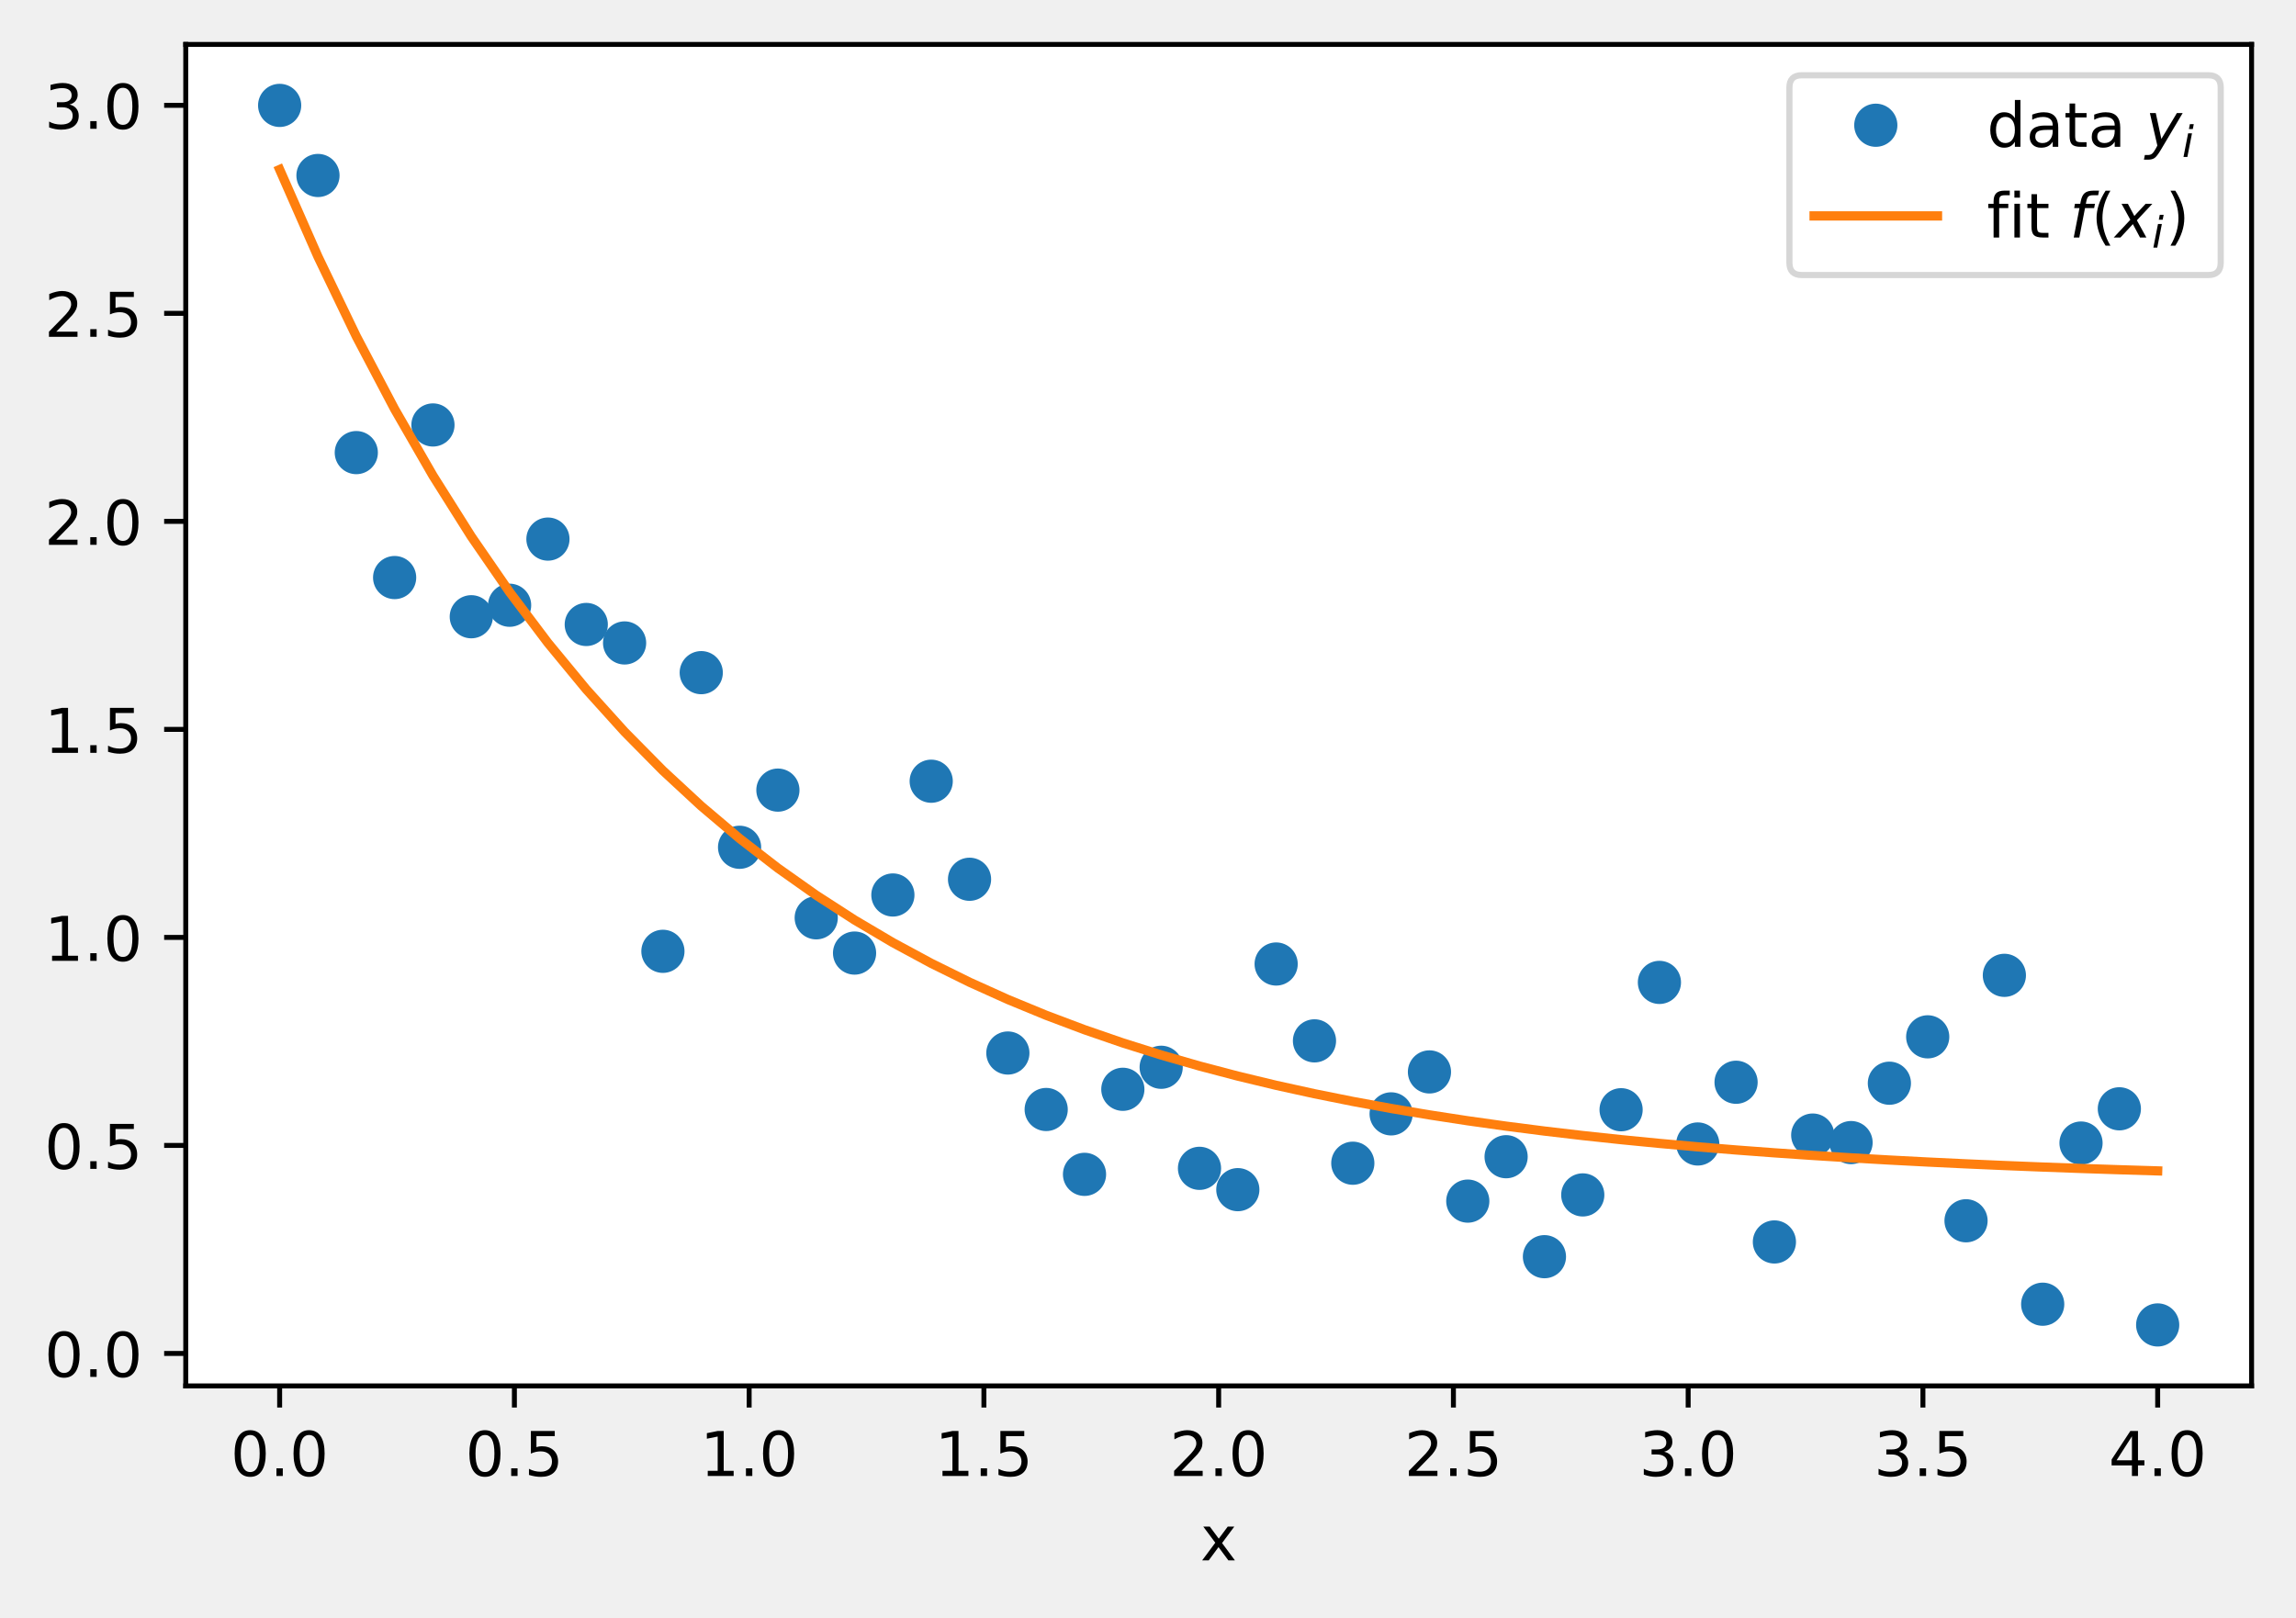
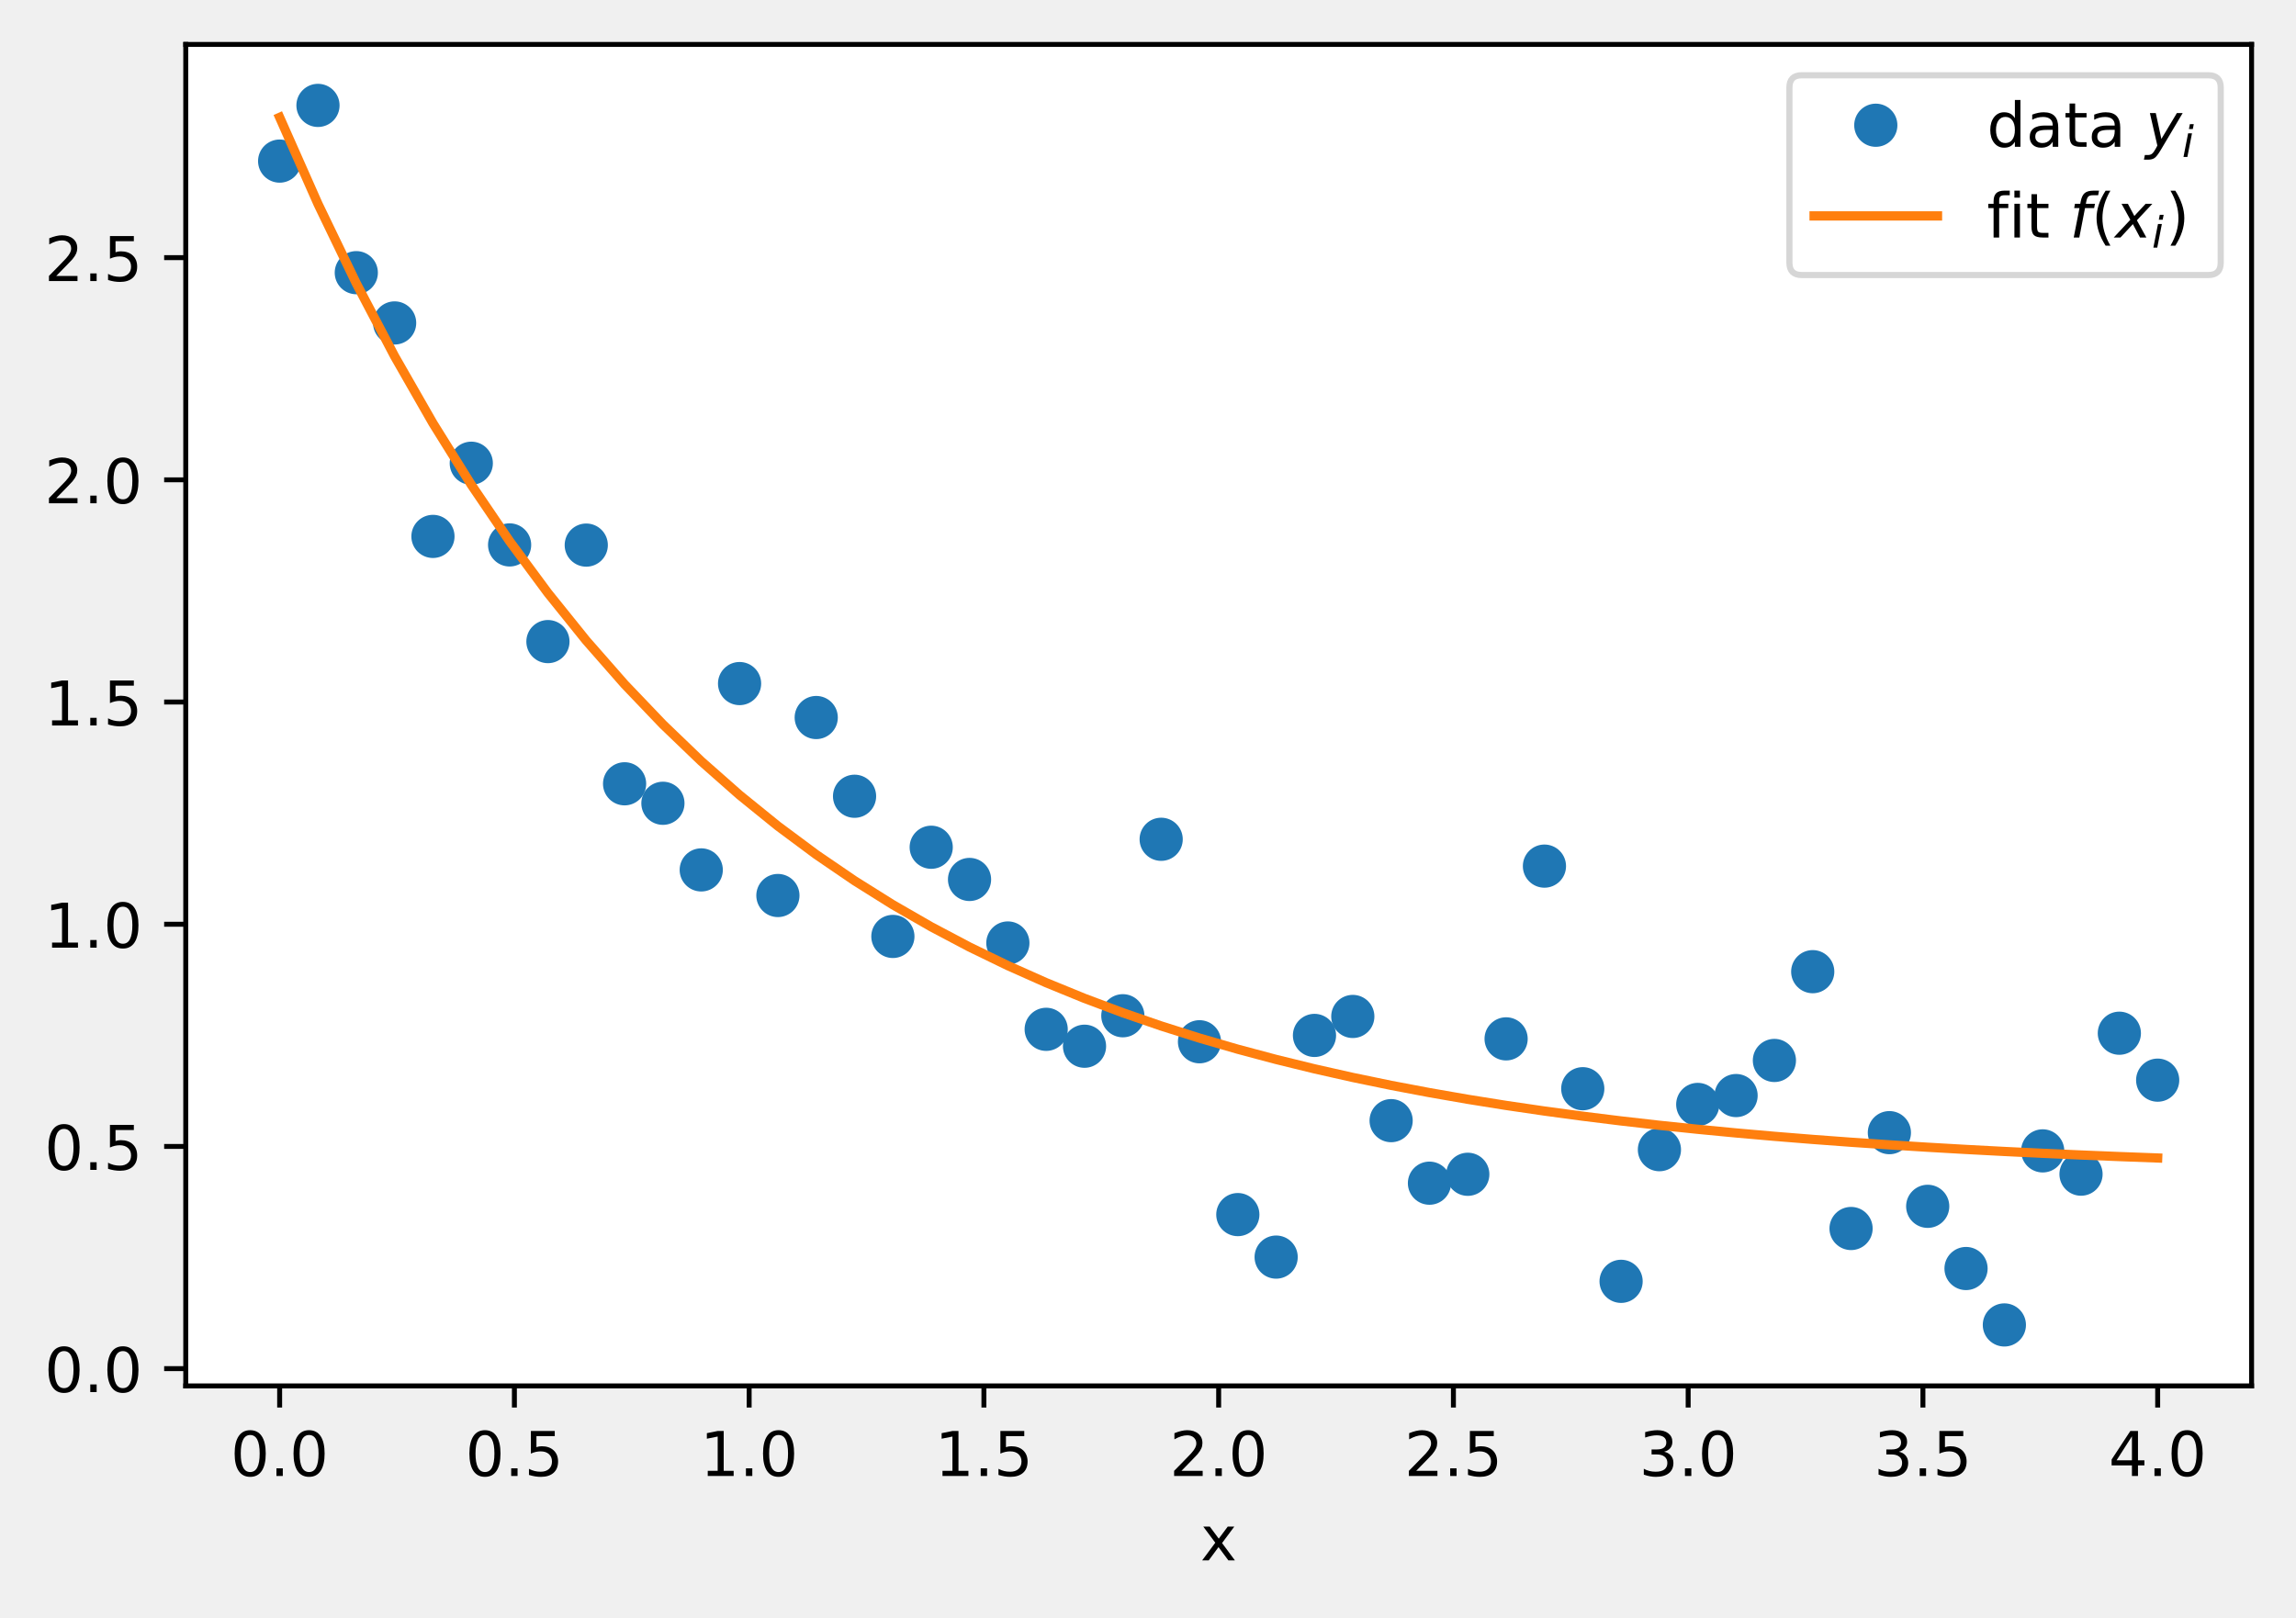
<svg xmlns="http://www.w3.org/2000/svg" xmlns:xlink="http://www.w3.org/1999/xlink" height="262.196pt" version="1.1" viewBox="0 0 372.103 262.196" width="372.103pt">
  <defs>
    <style type="text/css">*{stroke-linecap:butt;stroke-linejoin:round;}</style>
  </defs>
  <g id="figure_1">
    <g id="patch_1">
      <path d="M 0 262.196  L 372.103 262.196  L 372.103 0  L 0 0  z " style="fill:none;" />
    </g>
    <g id="axes_1">
      <g id="patch_2">
        <path d="M 30.103 224.64  L 364.903 224.64  L 364.903 7.2  L 30.103 7.2  z " style="fill:#ffffff;" />
      </g>
      <g id="matplotlib.axis_1">
        <g id="xtick_1">
          <g id="line2d_1">
            <defs>
-               <path d="M 0 0  L 0 3.5  " id="m9ca7896515" style="stroke:#000000;stroke-width:0.8;" />
-             </defs>
-             <g>
-               <use style="stroke:#000000;stroke-width:0.8;" x="45.321" xlink:href="#m9ca7896515" y="224.64" />
+               <path d="M 0 0  L 0 3.5  " id="m614520fdb7" style="stroke:#000000;stroke-width:0.8;" />
+             </defs>
+             <g>
+               <use style="stroke:#000000;stroke-width:0.8;" x="45.321" xlink:href="#m614520fdb7" y="224.64" />
            </g>
          </g>
          <g id="text_1">
            <g transform="translate(37.36974 239.2384)scale(0.1 -0.1)">
              <defs>
                <path d="M 31.781 66.406  Q 24.172 66.406 20.328 58.906  Q 16.5 51.422 16.5 36.375  Q 16.5 21.391 20.328 13.891  Q 24.172 6.391 31.781 6.391  Q 39.453 6.391 43.281 13.891  Q 47.125 21.391 47.125 36.375  Q 47.125 51.422 43.281 58.906  Q 39.453 66.406 31.781 66.406  z M 31.781 74.219  Q 44.047 74.219 50.516 64.516  Q 56.984 54.828 56.984 36.375  Q 56.984 17.969 50.516 8.266  Q 44.047 -1.422 31.781 -1.422  Q 19.531 -1.422 13.062 8.266  Q 6.594 17.969 6.594 36.375  Q 6.594 54.828 13.062 64.516  Q 19.531 74.219 31.781 74.219  z " id="DejaVuSans-48" />
                <path d="M 10.688 12.406  L 21 12.406  L 21 0  L 10.688 0  z " id="DejaVuSans-46" />
              </defs>
              <use xlink:href="#DejaVuSans-48" />
              <use x="63.623" xlink:href="#DejaVuSans-46" />
              <use x="95.41" xlink:href="#DejaVuSans-48" />
            </g>
          </g>
        </g>
        <g id="xtick_2">
          <g id="line2d_2">
            <g>
-               <use style="stroke:#000000;stroke-width:0.8;" x="83.367" xlink:href="#m9ca7896515" y="224.64" />
+               <use style="stroke:#000000;stroke-width:0.8;" x="83.367" xlink:href="#m614520fdb7" y="224.64" />
            </g>
          </g>
          <g id="text_2">
            <g transform="translate(75.4152 239.2384)scale(0.1 -0.1)">
              <defs>
                <path d="M 10.797 72.906  L 49.516 72.906  L 49.516 64.594  L 19.828 64.594  L 19.828 46.734  Q 21.969 47.469 24.109 47.828  Q 26.266 48.188 28.422 48.188  Q 40.625 48.188 47.75 41.5  Q 54.891 34.812 54.891 23.391  Q 54.891 11.625 47.562 5.094  Q 40.234 -1.422 26.906 -1.422  Q 22.312 -1.422 17.547 -0.641  Q 12.797 0.141 7.719 1.703  L 7.719 11.625  Q 12.109 9.234 16.797 8.062  Q 21.484 6.891 26.703 6.891  Q 35.156 6.891 40.078 11.328  Q 45.016 15.766 45.016 23.391  Q 45.016 31 40.078 35.438  Q 35.156 39.891 26.703 39.891  Q 22.75 39.891 18.812 39.016  Q 14.891 38.141 10.797 36.281  z " id="DejaVuSans-53" />
              </defs>
              <use xlink:href="#DejaVuSans-48" />
              <use x="63.623" xlink:href="#DejaVuSans-46" />
              <use x="95.41" xlink:href="#DejaVuSans-53" />
            </g>
          </g>
        </g>
        <g id="xtick_3">
          <g id="line2d_3">
            <g>
-               <use style="stroke:#000000;stroke-width:0.8;" x="121.412" xlink:href="#m9ca7896515" y="224.64" />
+               <use style="stroke:#000000;stroke-width:0.8;" x="121.412" xlink:href="#m614520fdb7" y="224.64" />
            </g>
          </g>
          <g id="text_3">
            <g transform="translate(113.4607 239.2384)scale(0.1 -0.1)">
              <defs>
                <path d="M 12.406 8.297  L 28.516 8.297  L 28.516 63.922  L 10.984 60.406  L 10.984 69.391  L 28.422 72.906  L 38.281 72.906  L 38.281 8.297  L 54.391 8.297  L 54.391 0  L 12.406 0  z " id="DejaVuSans-49" />
              </defs>
              <use xlink:href="#DejaVuSans-49" />
              <use x="63.623" xlink:href="#DejaVuSans-46" />
              <use x="95.41" xlink:href="#DejaVuSans-48" />
            </g>
          </g>
        </g>
        <g id="xtick_4">
          <g id="line2d_4">
            <g>
-               <use style="stroke:#000000;stroke-width:0.8;" x="159.458" xlink:href="#m9ca7896515" y="224.64" />
+               <use style="stroke:#000000;stroke-width:0.8;" x="159.458" xlink:href="#m614520fdb7" y="224.64" />
            </g>
          </g>
          <g id="text_4">
            <g transform="translate(151.5061 239.2384)scale(0.1 -0.1)">
              <use xlink:href="#DejaVuSans-49" />
              <use x="63.623" xlink:href="#DejaVuSans-46" />
              <use x="95.41" xlink:href="#DejaVuSans-53" />
            </g>
          </g>
        </g>
        <g id="xtick_5">
          <g id="line2d_5">
            <g>
-               <use style="stroke:#000000;stroke-width:0.8;" x="197.503" xlink:href="#m9ca7896515" y="224.64" />
+               <use style="stroke:#000000;stroke-width:0.8;" x="197.503" xlink:href="#m614520fdb7" y="224.64" />
            </g>
          </g>
          <g id="text_5">
            <g transform="translate(189.5516 239.2384)scale(0.1 -0.1)">
              <defs>
                <path d="M 19.188 8.297  L 53.609 8.297  L 53.609 0  L 7.328 0  L 7.328 8.297  Q 12.938 14.109 22.625 23.891  Q 32.328 33.688 34.812 36.531  Q 39.547 41.844 41.422 45.531  Q 43.312 49.219 43.312 52.781  Q 43.312 58.594 39.234 62.25  Q 35.156 65.922 28.609 65.922  Q 23.969 65.922 18.812 64.312  Q 13.672 62.703 7.812 59.422  L 7.812 69.391  Q 13.766 71.781 18.938 73  Q 24.125 74.219 28.422 74.219  Q 39.75 74.219 46.484 68.547  Q 53.219 62.891 53.219 53.422  Q 53.219 48.922 51.531 44.891  Q 49.859 40.875 45.406 35.406  Q 44.188 33.984 37.641 27.219  Q 31.109 20.453 19.188 8.297  z " id="DejaVuSans-50" />
              </defs>
              <use xlink:href="#DejaVuSans-50" />
              <use x="63.623" xlink:href="#DejaVuSans-46" />
              <use x="95.41" xlink:href="#DejaVuSans-48" />
            </g>
          </g>
        </g>
        <g id="xtick_6">
          <g id="line2d_6">
            <g>
-               <use style="stroke:#000000;stroke-width:0.8;" x="235.549" xlink:href="#m9ca7896515" y="224.64" />
+               <use style="stroke:#000000;stroke-width:0.8;" x="235.549" xlink:href="#m614520fdb7" y="224.64" />
            </g>
          </g>
          <g id="text_6">
            <g transform="translate(227.597 239.2384)scale(0.1 -0.1)">
              <use xlink:href="#DejaVuSans-50" />
              <use x="63.623" xlink:href="#DejaVuSans-46" />
              <use x="95.41" xlink:href="#DejaVuSans-53" />
            </g>
          </g>
        </g>
        <g id="xtick_7">
          <g id="line2d_7">
            <g>
-               <use style="stroke:#000000;stroke-width:0.8;" x="273.594" xlink:href="#m9ca7896515" y="224.64" />
+               <use style="stroke:#000000;stroke-width:0.8;" x="273.594" xlink:href="#m614520fdb7" y="224.64" />
            </g>
          </g>
          <g id="text_7">
            <g transform="translate(265.6425 239.2384)scale(0.1 -0.1)">
              <defs>
                <path d="M 40.578 39.312  Q 47.656 37.797 51.625 33  Q 55.609 28.219 55.609 21.188  Q 55.609 10.406 48.188 4.484  Q 40.766 -1.422 27.094 -1.422  Q 22.516 -1.422 17.656 -0.516  Q 12.797 0.391 7.625 2.203  L 7.625 11.719  Q 11.719 9.328 16.594 8.109  Q 21.484 6.891 26.812 6.891  Q 36.078 6.891 40.938 10.547  Q 45.797 14.203 45.797 21.188  Q 45.797 27.641 41.281 31.266  Q 36.766 34.906 28.719 34.906  L 20.219 34.906  L 20.219 43.016  L 29.109 43.016  Q 36.375 43.016 40.234 45.922  Q 44.094 48.828 44.094 54.297  Q 44.094 59.906 40.109 62.906  Q 36.141 65.922 28.719 65.922  Q 24.656 65.922 20.016 65.031  Q 15.375 64.156 9.812 62.312  L 9.812 71.094  Q 15.438 72.656 20.344 73.438  Q 25.25 74.219 29.594 74.219  Q 40.828 74.219 47.359 69.109  Q 53.906 64.016 53.906 55.328  Q 53.906 49.266 50.438 45.094  Q 46.969 40.922 40.578 39.312  z " id="DejaVuSans-51" />
              </defs>
              <use xlink:href="#DejaVuSans-51" />
              <use x="63.623" xlink:href="#DejaVuSans-46" />
              <use x="95.41" xlink:href="#DejaVuSans-48" />
            </g>
          </g>
        </g>
        <g id="xtick_8">
          <g id="line2d_8">
            <g>
-               <use style="stroke:#000000;stroke-width:0.8;" x="311.639" xlink:href="#m9ca7896515" y="224.64" />
+               <use style="stroke:#000000;stroke-width:0.8;" x="311.639" xlink:href="#m614520fdb7" y="224.64" />
            </g>
          </g>
          <g id="text_8">
            <g transform="translate(303.6879 239.2384)scale(0.1 -0.1)">
              <use xlink:href="#DejaVuSans-51" />
              <use x="63.623" xlink:href="#DejaVuSans-46" />
              <use x="95.41" xlink:href="#DejaVuSans-53" />
            </g>
          </g>
        </g>
        <g id="xtick_9">
          <g id="line2d_9">
            <g>
-               <use style="stroke:#000000;stroke-width:0.8;" x="349.685" xlink:href="#m9ca7896515" y="224.64" />
+               <use style="stroke:#000000;stroke-width:0.8;" x="349.685" xlink:href="#m614520fdb7" y="224.64" />
            </g>
          </g>
          <g id="text_9">
            <g transform="translate(341.7334 239.2384)scale(0.1 -0.1)">
              <defs>
                <path d="M 37.797 64.312  L 12.891 25.391  L 37.797 25.391  z M 35.203 72.906  L 47.609 72.906  L 47.609 25.391  L 58.016 25.391  L 58.016 17.188  L 47.609 17.188  L 47.609 0  L 37.797 0  L 37.797 17.188  L 4.891 17.188  L 4.891 26.703  z " id="DejaVuSans-52" />
              </defs>
              <use xlink:href="#DejaVuSans-52" />
              <use x="63.623" xlink:href="#DejaVuSans-46" />
              <use x="95.41" xlink:href="#DejaVuSans-48" />
            </g>
          </g>
        </g>
        <g id="text_10">
          <g transform="translate(194.5437 252.9166)scale(0.1 -0.1)">
            <defs>
              <path d="M 54.891 54.688  L 35.109 28.078  L 55.906 0  L 45.312 0  L 29.391 21.484  L 13.484 0  L 2.875 0  L 24.125 28.609  L 4.688 54.688  L 15.281 54.688  L 29.781 35.203  L 44.281 54.688  z " id="DejaVuSans-120" />
            </defs>
            <use xlink:href="#DejaVuSans-120" />
          </g>
        </g>
      </g>
      <g id="matplotlib.axis_2">
        <g id="ytick_1">
          <g id="line2d_10">
            <defs>
-               <path d="M 0 0  L -3.5 0  " id="mc91533e0db" style="stroke:#000000;stroke-width:0.8;" />
-             </defs>
-             <g>
-               <use style="stroke:#000000;stroke-width:0.8;" x="30.103" xlink:href="#mc91533e0db" y="219.377" />
+               <path d="M 0 0  L -3.5 0  " id="m6ec67b1363" style="stroke:#000000;stroke-width:0.8;" />
+             </defs>
+             <g>
+               <use style="stroke:#000000;stroke-width:0.8;" x="30.103" xlink:href="#m6ec67b1363" y="221.84" />
            </g>
          </g>
          <g id="text_11">
-             <g transform="translate(7.2 223.1759)scale(0.1 -0.1)">
+             <g transform="translate(7.2 225.6392)scale(0.1 -0.1)">
              <use xlink:href="#DejaVuSans-48" />
              <use x="63.623" xlink:href="#DejaVuSans-46" />
              <use x="95.41" xlink:href="#DejaVuSans-48" />
            </g>
          </g>
        </g>
        <g id="ytick_2">
          <g id="line2d_11">
            <g>
-               <use style="stroke:#000000;stroke-width:0.8;" x="30.103" xlink:href="#mc91533e0db" y="185.66" />
+               <use style="stroke:#000000;stroke-width:0.8;" x="30.103" xlink:href="#m6ec67b1363" y="185.824" />
            </g>
          </g>
          <g id="text_12">
-             <g transform="translate(7.2 189.4591)scale(0.1 -0.1)">
+             <g transform="translate(7.2 189.6228)scale(0.1 -0.1)">
              <use xlink:href="#DejaVuSans-48" />
              <use x="63.623" xlink:href="#DejaVuSans-46" />
              <use x="95.41" xlink:href="#DejaVuSans-53" />
            </g>
          </g>
        </g>
        <g id="ytick_3">
          <g id="line2d_12">
            <g>
-               <use style="stroke:#000000;stroke-width:0.8;" x="30.103" xlink:href="#mc91533e0db" y="151.943" />
+               <use style="stroke:#000000;stroke-width:0.8;" x="30.103" xlink:href="#m6ec67b1363" y="149.807" />
            </g>
          </g>
          <g id="text_13">
-             <g transform="translate(7.2 155.7422)scale(0.1 -0.1)">
+             <g transform="translate(7.2 153.6064)scale(0.1 -0.1)">
              <use xlink:href="#DejaVuSans-49" />
              <use x="63.623" xlink:href="#DejaVuSans-46" />
              <use x="95.41" xlink:href="#DejaVuSans-48" />
            </g>
          </g>
        </g>
        <g id="ytick_4">
          <g id="line2d_13">
            <g>
-               <use style="stroke:#000000;stroke-width:0.8;" x="30.103" xlink:href="#mc91533e0db" y="118.226" />
+               <use style="stroke:#000000;stroke-width:0.8;" x="30.103" xlink:href="#m6ec67b1363" y="113.791" />
            </g>
          </g>
          <g id="text_14">
-             <g transform="translate(7.2 122.0253)scale(0.1 -0.1)">
+             <g transform="translate(7.2 117.59)scale(0.1 -0.1)">
              <use xlink:href="#DejaVuSans-49" />
              <use x="63.623" xlink:href="#DejaVuSans-46" />
              <use x="95.41" xlink:href="#DejaVuSans-53" />
            </g>
          </g>
        </g>
        <g id="ytick_5">
          <g id="line2d_14">
            <g>
-               <use style="stroke:#000000;stroke-width:0.8;" x="30.103" xlink:href="#mc91533e0db" y="84.509" />
+               <use style="stroke:#000000;stroke-width:0.8;" x="30.103" xlink:href="#m6ec67b1363" y="77.774" />
            </g>
          </g>
          <g id="text_15">
-             <g transform="translate(7.2 88.30844)scale(0.1 -0.1)">
+             <g transform="translate(7.2 81.57358)scale(0.1 -0.1)">
              <use xlink:href="#DejaVuSans-50" />
              <use x="63.623" xlink:href="#DejaVuSans-46" />
              <use x="95.41" xlink:href="#DejaVuSans-48" />
            </g>
          </g>
        </g>
        <g id="ytick_6">
          <g id="line2d_15">
            <g>
-               <use style="stroke:#000000;stroke-width:0.8;" x="30.103" xlink:href="#mc91533e0db" y="50.792" />
+               <use style="stroke:#000000;stroke-width:0.8;" x="30.103" xlink:href="#m6ec67b1363" y="41.758" />
            </g>
          </g>
          <g id="text_16">
-             <g transform="translate(7.2 54.59156)scale(0.1 -0.1)">
+             <g transform="translate(7.2 45.55717)scale(0.1 -0.1)">
              <use xlink:href="#DejaVuSans-50" />
              <use x="63.623" xlink:href="#DejaVuSans-46" />
              <use x="95.41" xlink:href="#DejaVuSans-53" />
            </g>
          </g>
        </g>
-         <g id="ytick_7">
-           <g id="line2d_16">
-             <g>
-               <use style="stroke:#000000;stroke-width:0.8;" x="30.103" xlink:href="#mc91533e0db" y="17.075" />
-             </g>
-           </g>
-           <g id="text_17">
-             <g transform="translate(7.2 20.87468)scale(0.1 -0.1)">
-               <use xlink:href="#DejaVuSans-51" />
-               <use x="63.623" xlink:href="#DejaVuSans-46" />
-               <use x="95.41" xlink:href="#DejaVuSans-48" />
-             </g>
-           </g>
+       </g>
+       <g id="line2d_16">
+         <defs>
+           <path d="M 0 3  C 0.796 3 1.559 2.684 2.121 2.121  C 2.684 1.559 3 0.796 3 0  C 3 -0.796 2.684 -1.559 2.121 -2.121  C 1.559 -2.684 0.796 -3 0 -3  C -0.796 -3 -1.559 -2.684 -2.121 -2.121  C -2.684 -1.559 -3 -0.796 -3 0  C -3 0.796 -2.684 1.559 -2.121 2.121  C -1.559 2.684 -0.796 3 0 3  z " id="m88fb6fc85f" style="stroke:#1f77b4;" />
+         </defs>
+         <g clip-path="url(#p9f6c670727)">
+           <use style="fill:#1f77b4;stroke:#1f77b4;" x="45.321" xlink:href="#m88fb6fc85f" y="26.112" />
+           <use style="fill:#1f77b4;stroke:#1f77b4;" x="51.533" xlink:href="#m88fb6fc85f" y="17.084" />
+           <use style="fill:#1f77b4;stroke:#1f77b4;" x="57.744" xlink:href="#m88fb6fc85f" y="44.198" />
+           <use style="fill:#1f77b4;stroke:#1f77b4;" x="63.956" xlink:href="#m88fb6fc85f" y="52.345" />
+           <use style="fill:#1f77b4;stroke:#1f77b4;" x="70.167" xlink:href="#m88fb6fc85f" y="86.946" />
+           <use style="fill:#1f77b4;stroke:#1f77b4;" x="76.379" xlink:href="#m88fb6fc85f" y="75.084" />
+           <use style="fill:#1f77b4;stroke:#1f77b4;" x="82.59" xlink:href="#m88fb6fc85f" y="88.324" />
+           <use style="fill:#1f77b4;stroke:#1f77b4;" x="88.802" xlink:href="#m88fb6fc85f" y="103.995" />
+           <use style="fill:#1f77b4;stroke:#1f77b4;" x="95.013" xlink:href="#m88fb6fc85f" y="88.354" />
+           <use style="fill:#1f77b4;stroke:#1f77b4;" x="101.225" xlink:href="#m88fb6fc85f" y="127.043" />
+           <use style="fill:#1f77b4;stroke:#1f77b4;" x="107.436" xlink:href="#m88fb6fc85f" y="130.202" />
+           <use style="fill:#1f77b4;stroke:#1f77b4;" x="113.648" xlink:href="#m88fb6fc85f" y="141.001" />
+           <use style="fill:#1f77b4;stroke:#1f77b4;" x="119.859" xlink:href="#m88fb6fc85f" y="110.798" />
+           <use style="fill:#1f77b4;stroke:#1f77b4;" x="126.071" xlink:href="#m88fb6fc85f" y="145.151" />
+           <use style="fill:#1f77b4;stroke:#1f77b4;" x="132.282" xlink:href="#m88fb6fc85f" y="116.302" />
+           <use style="fill:#1f77b4;stroke:#1f77b4;" x="138.494" xlink:href="#m88fb6fc85f" y="129.063" />
+           <use style="fill:#1f77b4;stroke:#1f77b4;" x="144.705" xlink:href="#m88fb6fc85f" y="151.786" />
+           <use style="fill:#1f77b4;stroke:#1f77b4;" x="150.917" xlink:href="#m88fb6fc85f" y="137.329" />
+           <use style="fill:#1f77b4;stroke:#1f77b4;" x="157.128" xlink:href="#m88fb6fc85f" y="142.549" />
+           <use style="fill:#1f77b4;stroke:#1f77b4;" x="163.34" xlink:href="#m88fb6fc85f" y="152.846" />
+           <use style="fill:#1f77b4;stroke:#1f77b4;" x="169.551" xlink:href="#m88fb6fc85f" y="166.841" />
+           <use style="fill:#1f77b4;stroke:#1f77b4;" x="175.763" xlink:href="#m88fb6fc85f" y="169.581" />
+           <use style="fill:#1f77b4;stroke:#1f77b4;" x="181.974" xlink:href="#m88fb6fc85f" y="164.64" />
+           <use style="fill:#1f77b4;stroke:#1f77b4;" x="188.186" xlink:href="#m88fb6fc85f" y="136.038" />
+           <use style="fill:#1f77b4;stroke:#1f77b4;" x="194.397" xlink:href="#m88fb6fc85f" y="168.856" />
+           <use style="fill:#1f77b4;stroke:#1f77b4;" x="200.609" xlink:href="#m88fb6fc85f" y="196.871" />
+           <use style="fill:#1f77b4;stroke:#1f77b4;" x="206.82" xlink:href="#m88fb6fc85f" y="203.76" />
+           <use style="fill:#1f77b4;stroke:#1f77b4;" x="213.032" xlink:href="#m88fb6fc85f" y="167.83" />
+           <use style="fill:#1f77b4;stroke:#1f77b4;" x="219.243" xlink:href="#m88fb6fc85f" y="164.755" />
+           <use style="fill:#1f77b4;stroke:#1f77b4;" x="225.455" xlink:href="#m88fb6fc85f" y="181.643" />
+           <use style="fill:#1f77b4;stroke:#1f77b4;" x="231.666" xlink:href="#m88fb6fc85f" y="191.779" />
+           <use style="fill:#1f77b4;stroke:#1f77b4;" x="237.878" xlink:href="#m88fb6fc85f" y="190.337" />
+           <use style="fill:#1f77b4;stroke:#1f77b4;" x="244.089" xlink:href="#m88fb6fc85f" y="168.387" />
+           <use style="fill:#1f77b4;stroke:#1f77b4;" x="250.301" xlink:href="#m88fb6fc85f" y="140.387" />
+           <use style="fill:#1f77b4;stroke:#1f77b4;" x="256.512" xlink:href="#m88fb6fc85f" y="176.467" />
+           <use style="fill:#1f77b4;stroke:#1f77b4;" x="262.724" xlink:href="#m88fb6fc85f" y="207.688" />
+           <use style="fill:#1f77b4;stroke:#1f77b4;" x="268.935" xlink:href="#m88fb6fc85f" y="186.349" />
+           <use style="fill:#1f77b4;stroke:#1f77b4;" x="275.147" xlink:href="#m88fb6fc85f" y="179.016" />
+           <use style="fill:#1f77b4;stroke:#1f77b4;" x="281.358" xlink:href="#m88fb6fc85f" y="177.577" />
+           <use style="fill:#1f77b4;stroke:#1f77b4;" x="287.57" xlink:href="#m88fb6fc85f" y="171.887" />
+           <use style="fill:#1f77b4;stroke:#1f77b4;" x="293.781" xlink:href="#m88fb6fc85f" y="157.496" />
+           <use style="fill:#1f77b4;stroke:#1f77b4;" x="299.993" xlink:href="#m88fb6fc85f" y="199.125" />
+           <use style="fill:#1f77b4;stroke:#1f77b4;" x="306.204" xlink:href="#m88fb6fc85f" y="183.589" />
+           <use style="fill:#1f77b4;stroke:#1f77b4;" x="312.416" xlink:href="#m88fb6fc85f" y="195.53" />
+           <use style="fill:#1f77b4;stroke:#1f77b4;" x="318.627" xlink:href="#m88fb6fc85f" y="205.612" />
+           <use style="fill:#1f77b4;stroke:#1f77b4;" x="324.839" xlink:href="#m88fb6fc85f" y="214.756" />
+           <use style="fill:#1f77b4;stroke:#1f77b4;" x="331.05" xlink:href="#m88fb6fc85f" y="186.543" />
+           <use style="fill:#1f77b4;stroke:#1f77b4;" x="337.262" xlink:href="#m88fb6fc85f" y="190.316" />
+           <use style="fill:#1f77b4;stroke:#1f77b4;" x="343.473" xlink:href="#m88fb6fc85f" y="167.472" />
+           <use style="fill:#1f77b4;stroke:#1f77b4;" x="349.685" xlink:href="#m88fb6fc85f" y="175.08" />
        </g>
      </g>
      <g id="line2d_17">
-         <defs>
-           <path d="M 0 3  C 0.796 3 1.559 2.684 2.121 2.121  C 2.684 1.559 3 0.796 3 0  C 3 -0.796 2.684 -1.559 2.121 -2.121  C 1.559 -2.684 0.796 -3 0 -3  C -0.796 -3 -1.559 -2.684 -2.121 -2.121  C -2.684 -1.559 -3 -0.796 -3 0  C -3 0.796 -2.684 1.559 -2.121 2.121  C -1.559 2.684 -0.796 3 0 3  z " id="mf96eb510fb" style="stroke:#1f77b4;" />
-         </defs>
-         <g clip-path="url(#pcbe492d49d)">
-           <use style="fill:#1f77b4;stroke:#1f77b4;" x="45.321" xlink:href="#mf96eb510fb" y="17.084" />
-           <use style="fill:#1f77b4;stroke:#1f77b4;" x="51.533" xlink:href="#mf96eb510fb" y="28.443" />
-           <use style="fill:#1f77b4;stroke:#1f77b4;" x="57.744" xlink:href="#mf96eb510fb" y="73.362" />
-           <use style="fill:#1f77b4;stroke:#1f77b4;" x="63.956" xlink:href="#mf96eb510fb" y="93.615" />
-           <use style="fill:#1f77b4;stroke:#1f77b4;" x="70.167" xlink:href="#mf96eb510fb" y="68.881" />
-           <use style="fill:#1f77b4;stroke:#1f77b4;" x="76.379" xlink:href="#mf96eb510fb" y="99.967" />
-           <use style="fill:#1f77b4;stroke:#1f77b4;" x="82.59" xlink:href="#mf96eb510fb" y="98.102" />
-           <use style="fill:#1f77b4;stroke:#1f77b4;" x="88.802" xlink:href="#mf96eb510fb" y="87.38" />
-           <use style="fill:#1f77b4;stroke:#1f77b4;" x="95.013" xlink:href="#mf96eb510fb" y="101.22" />
-           <use style="fill:#1f77b4;stroke:#1f77b4;" x="101.225" xlink:href="#mf96eb510fb" y="104.214" />
-           <use style="fill:#1f77b4;stroke:#1f77b4;" x="107.436" xlink:href="#mf96eb510fb" y="154.197" />
-           <use style="fill:#1f77b4;stroke:#1f77b4;" x="113.648" xlink:href="#mf96eb510fb" y="109.029" />
-           <use style="fill:#1f77b4;stroke:#1f77b4;" x="119.859" xlink:href="#mf96eb510fb" y="137.334" />
-           <use style="fill:#1f77b4;stroke:#1f77b4;" x="126.071" xlink:href="#mf96eb510fb" y="128.068" />
-           <use style="fill:#1f77b4;stroke:#1f77b4;" x="132.282" xlink:href="#mf96eb510fb" y="148.766" />
-           <use style="fill:#1f77b4;stroke:#1f77b4;" x="138.494" xlink:href="#mf96eb510fb" y="154.481" />
-           <use style="fill:#1f77b4;stroke:#1f77b4;" x="144.705" xlink:href="#mf96eb510fb" y="145.067" />
-           <use style="fill:#1f77b4;stroke:#1f77b4;" x="150.917" xlink:href="#mf96eb510fb" y="126.626" />
-           <use style="fill:#1f77b4;stroke:#1f77b4;" x="157.128" xlink:href="#mf96eb510fb" y="142.518" />
-           <use style="fill:#1f77b4;stroke:#1f77b4;" x="163.34" xlink:href="#mf96eb510fb" y="170.681" />
-           <use style="fill:#1f77b4;stroke:#1f77b4;" x="169.551" xlink:href="#mf96eb510fb" y="179.836" />
-           <use style="fill:#1f77b4;stroke:#1f77b4;" x="175.763" xlink:href="#mf96eb510fb" y="190.348" />
-           <use style="fill:#1f77b4;stroke:#1f77b4;" x="181.974" xlink:href="#mf96eb510fb" y="176.561" />
-           <use style="fill:#1f77b4;stroke:#1f77b4;" x="188.186" xlink:href="#mf96eb510fb" y="172.992" />
-           <use style="fill:#1f77b4;stroke:#1f77b4;" x="194.397" xlink:href="#mf96eb510fb" y="189.373" />
-           <use style="fill:#1f77b4;stroke:#1f77b4;" x="200.609" xlink:href="#mf96eb510fb" y="192.828" />
-           <use style="fill:#1f77b4;stroke:#1f77b4;" x="206.82" xlink:href="#mf96eb510fb" y="156.254" />
-           <use style="fill:#1f77b4;stroke:#1f77b4;" x="213.032" xlink:href="#mf96eb510fb" y="168.711" />
-           <use style="fill:#1f77b4;stroke:#1f77b4;" x="219.243" xlink:href="#mf96eb510fb" y="188.544" />
-           <use style="fill:#1f77b4;stroke:#1f77b4;" x="225.455" xlink:href="#mf96eb510fb" y="180.545" />
-           <use style="fill:#1f77b4;stroke:#1f77b4;" x="231.666" xlink:href="#mf96eb510fb" y="173.745" />
-           <use style="fill:#1f77b4;stroke:#1f77b4;" x="237.878" xlink:href="#mf96eb510fb" y="194.686" />
-           <use style="fill:#1f77b4;stroke:#1f77b4;" x="244.089" xlink:href="#mf96eb510fb" y="187.49" />
-           <use style="fill:#1f77b4;stroke:#1f77b4;" x="250.301" xlink:href="#mf96eb510fb" y="203.694" />
-           <use style="fill:#1f77b4;stroke:#1f77b4;" x="256.512" xlink:href="#mf96eb510fb" y="193.68" />
-           <use style="fill:#1f77b4;stroke:#1f77b4;" x="262.724" xlink:href="#mf96eb510fb" y="179.874" />
-           <use style="fill:#1f77b4;stroke:#1f77b4;" x="268.935" xlink:href="#mf96eb510fb" y="159.235" />
-           <use style="fill:#1f77b4;stroke:#1f77b4;" x="275.147" xlink:href="#mf96eb510fb" y="185.425" />
-           <use style="fill:#1f77b4;stroke:#1f77b4;" x="281.358" xlink:href="#mf96eb510fb" y="175.421" />
-           <use style="fill:#1f77b4;stroke:#1f77b4;" x="287.57" xlink:href="#mf96eb510fb" y="201.305" />
-           <use style="fill:#1f77b4;stroke:#1f77b4;" x="293.781" xlink:href="#mf96eb510fb" y="183.98" />
-           <use style="fill:#1f77b4;stroke:#1f77b4;" x="299.993" xlink:href="#mf96eb510fb" y="185.198" />
-           <use style="fill:#1f77b4;stroke:#1f77b4;" x="306.204" xlink:href="#mf96eb510fb" y="175.576" />
-           <use style="fill:#1f77b4;stroke:#1f77b4;" x="312.416" xlink:href="#mf96eb510fb" y="168.058" />
-           <use style="fill:#1f77b4;stroke:#1f77b4;" x="318.627" xlink:href="#mf96eb510fb" y="197.873" />
-           <use style="fill:#1f77b4;stroke:#1f77b4;" x="324.839" xlink:href="#mf96eb510fb" y="158.09" />
-           <use style="fill:#1f77b4;stroke:#1f77b4;" x="331.05" xlink:href="#mf96eb510fb" y="211.397" />
-           <use style="fill:#1f77b4;stroke:#1f77b4;" x="337.262" xlink:href="#mf96eb510fb" y="185.274" />
-           <use style="fill:#1f77b4;stroke:#1f77b4;" x="343.473" xlink:href="#mf96eb510fb" y="179.724" />
-           <use style="fill:#1f77b4;stroke:#1f77b4;" x="349.685" xlink:href="#mf96eb510fb" y="214.756" />
-         </g>
-       </g>
-       <g id="line2d_18">
-         <path clip-path="url(#pcbe492d49d)" d="M 45.321 27.478  L 51.533 41.602  L 57.744 54.512  L 63.956 66.312  L 70.167 77.098  L 76.379 86.957  L 82.59 95.968  L 88.802 104.205  L 95.013 111.734  L 101.225 118.615  L 107.436 124.906  L 113.648 130.655  L 119.859 135.911  L 126.071 140.714  L 132.282 145.105  L 138.494 149.118  L 144.705 152.787  L 150.917 156.14  L 157.128 159.205  L 163.34 162.006  L 169.551 164.567  L 175.763 166.907  L 181.974 169.047  L 188.186 171.002  L 194.397 172.789  L 200.609 174.423  L 206.82 175.917  L 213.032 177.282  L 219.243 178.529  L 225.455 179.67  L 231.666 180.712  L 237.878 181.665  L 244.089 182.536  L 250.301 183.332  L 256.512 184.059  L 262.724 184.724  L 268.935 185.332  L 275.147 185.888  L 281.358 186.396  L 287.57 186.86  L 293.781 187.284  L 299.993 187.672  L 306.204 188.027  L 312.416 188.351  L 318.627 188.647  L 324.839 188.918  L 331.05 189.165  L 337.262 189.392  L 343.473 189.598  L 349.685 189.787  " style="fill:none;stroke:#ff7f0e;stroke-linecap:square;stroke-width:1.5;" />
+         <path clip-path="url(#p9f6c670727)" d="M 45.321 19.024  L 51.533 33.051  L 57.744 45.928  L 63.956 57.751  L 70.167 68.606  L 76.379 78.571  L 82.59 87.721  L 88.802 96.122  L 95.013 103.834  L 101.225 110.915  L 107.436 117.416  L 113.648 123.385  L 119.859 128.864  L 126.071 133.896  L 132.282 138.515  L 138.494 142.756  L 144.705 146.649  L 150.917 150.224  L 157.128 153.506  L 163.34 156.519  L 169.551 159.285  L 175.763 161.825  L 181.974 164.157  L 188.186 166.298  L 194.397 168.264  L 200.609 170.068  L 206.82 171.725  L 213.032 173.246  L 219.243 174.643  L 225.455 175.925  L 231.666 177.102  L 237.878 178.183  L 244.089 179.176  L 250.301 180.087  L 256.512 180.923  L 262.724 181.691  L 268.935 182.396  L 275.147 183.043  L 281.358 183.638  L 287.57 184.183  L 293.781 184.684  L 299.993 185.144  L 306.204 185.566  L 312.416 185.954  L 318.627 186.31  L 324.839 186.637  L 331.05 186.937  L 337.262 187.212  L 343.473 187.465  L 349.685 187.697  " style="fill:none;stroke:#ff7f0e;stroke-linecap:square;stroke-width:1.5;" />
      </g>
      <g id="patch_3">
        <path d="M 30.103 224.64  L 30.103 7.2  " style="fill:none;stroke:#000000;stroke-linecap:square;stroke-linejoin:miter;stroke-width:0.8;" />
      </g>
      <g id="patch_4">
        <path d="M 364.903 224.64  L 364.903 7.2  " style="fill:none;stroke:#000000;stroke-linecap:square;stroke-linejoin:miter;stroke-width:0.8;" />
      </g>
      <g id="patch_5">
        <path d="M 30.103 224.64  L 364.903 224.64  " style="fill:none;stroke:#000000;stroke-linecap:square;stroke-linejoin:miter;stroke-width:0.8;" />
      </g>
      <g id="patch_6">
        <path d="M 30.103 7.2  L 364.903 7.2  " style="fill:none;stroke:#000000;stroke-linecap:square;stroke-linejoin:miter;stroke-width:0.8;" />
      </g>
      <g id="legend_1">
        <g id="patch_7">
          <path d="M 292.003 44.578  L 357.903 44.578  Q 359.903 44.578 359.903 42.578  L 359.903 14.2  Q 359.903 12.2 357.903 12.2  L 292.003 12.2  Q 290.003 12.2 290.003 14.2  L 290.003 42.578  Q 290.003 44.578 292.003 44.578  z " style="fill:#ffffff;opacity:0.8;stroke:#cccccc;stroke-linejoin:miter;" />
        </g>
-         <g id="line2d_19" />
-         <g id="line2d_20">
+         <g id="line2d_18" />
+         <g id="line2d_19">
          <g>
-             <use style="fill:#1f77b4;stroke:#1f77b4;" x="304.003" xlink:href="#mf96eb510fb" y="20.3" />
-           </g>
-         </g>
-         <g id="text_18">
+             <use style="fill:#1f77b4;stroke:#1f77b4;" x="304.003" xlink:href="#m88fb6fc85f" y="20.3" />
+           </g>
+         </g>
+         <g id="text_17">
          <g transform="translate(322.0031 23.8)scale(0.1 -0.1)">
            <defs>
              <path d="M 45.406 46.391  L 45.406 75.984  L 54.391 75.984  L 54.391 0  L 45.406 0  L 45.406 8.203  Q 42.578 3.328 38.25 0.953  Q 33.938 -1.422 27.875 -1.422  Q 17.969 -1.422 11.734 6.484  Q 5.516 14.406 5.516 27.297  Q 5.516 40.188 11.734 48.094  Q 17.969 56 27.875 56  Q 33.938 56 38.25 53.625  Q 42.578 51.266 45.406 46.391  z M 14.797 27.297  Q 14.797 17.391 18.875 11.75  Q 22.953 6.109 30.078 6.109  Q 37.203 6.109 41.297 11.75  Q 45.406 17.391 45.406 27.297  Q 45.406 37.203 41.297 42.844  Q 37.203 48.484 30.078 48.484  Q 22.953 48.484 18.875 42.844  Q 14.797 37.203 14.797 27.297  z " id="DejaVuSans-100" />
              <path d="M 34.281 27.484  Q 23.391 27.484 19.188 25  Q 14.984 22.516 14.984 16.5  Q 14.984 11.719 18.141 8.906  Q 21.297 6.109 26.703 6.109  Q 34.188 6.109 38.703 11.406  Q 43.219 16.703 43.219 25.484  L 43.219 27.484  z M 52.203 31.203  L 52.203 0  L 43.219 0  L 43.219 8.297  Q 40.141 3.328 35.547 0.953  Q 30.953 -1.422 24.312 -1.422  Q 15.922 -1.422 10.953 3.297  Q 6 8.016 6 15.922  Q 6 25.141 12.172 29.828  Q 18.359 34.516 30.609 34.516  L 43.219 34.516  L 43.219 35.406  Q 43.219 41.609 39.141 45  Q 35.062 48.391 27.688 48.391  Q 23 48.391 18.547 47.266  Q 14.109 46.141 10.016 43.891  L 10.016 52.203  Q 14.938 54.109 19.578 55.047  Q 24.219 56 28.609 56  Q 40.484 56 46.344 49.844  Q 52.203 43.703 52.203 31.203  z " id="DejaVuSans-97" />
              <path d="M 18.312 70.219  L 18.312 54.688  L 36.812 54.688  L 36.812 47.703  L 18.312 47.703  L 18.312 18.016  Q 18.312 11.328 20.141 9.422  Q 21.969 7.516 27.594 7.516  L 36.812 7.516  L 36.812 0  L 27.594 0  Q 17.188 0 13.234 3.875  Q 9.281 7.766 9.281 18.016  L 9.281 47.703  L 2.688 47.703  L 2.688 54.688  L 9.281 54.688  L 9.281 70.219  z " id="DejaVuSans-116" />
              <path id="DejaVuSans-32" />
              <path d="M 24.812 -5.078  Q 18.562 -15.578 14.625 -18.188  Q 10.688 -20.797 4.594 -20.797  L -2.484 -20.797  L -0.984 -13.281  L 4.203 -13.281  Q 7.953 -13.281 10.594 -11.234  Q 13.234 -9.188 16.5 -3.219  L 19.281 2  L 7.172 54.688  L 16.703 54.688  L 25.781 12.797  L 50.875 54.688  L 60.297 54.688  z " id="DejaVuSans-Oblique-121" />
              <path d="M 18.312 75.984  L 27.297 75.984  L 25.094 64.594  L 16.109 64.594  z M 14.203 54.688  L 23.188 54.688  L 12.5 0  L 3.516 0  z " id="DejaVuSans-Oblique-105" />
            </defs>
            <use transform="translate(0 0.015625)" xlink:href="#DejaVuSans-100" />
            <use transform="translate(63.47656 0.015625)" xlink:href="#DejaVuSans-97" />
            <use transform="translate(124.7559 0.015625)" xlink:href="#DejaVuSans-116" />
            <use transform="translate(163.9648 0.015625)" xlink:href="#DejaVuSans-97" />
            <use transform="translate(225.2441 0.015625)" xlink:href="#DejaVuSans-32" />
            <use transform="translate(257.0312 0.015625)" xlink:href="#DejaVuSans-Oblique-121" />
            <use transform="translate(316.2109 -16.39062)scale(0.7)" xlink:href="#DejaVuSans-Oblique-105" />
          </g>
        </g>
-         <g id="line2d_21">
+         <g id="line2d_20">
          <path d="M 294.003 34.998  L 314.003 34.998  " style="fill:none;stroke:#ff7f0e;stroke-linecap:square;stroke-width:1.5;" />
        </g>
-         <g id="line2d_22" />
-         <g id="text_19">
+         <g id="line2d_21" />
+         <g id="text_18">
          <g transform="translate(322.0031 38.49844)scale(0.1 -0.1)">
            <defs>
              <path d="M 37.109 75.984  L 37.109 68.5  L 28.516 68.5  Q 23.688 68.5 21.797 66.547  Q 19.922 64.594 19.922 59.516  L 19.922 54.688  L 34.719 54.688  L 34.719 47.703  L 19.922 47.703  L 19.922 0  L 10.891 0  L 10.891 47.703  L 2.297 47.703  L 2.297 54.688  L 10.891 54.688  L 10.891 58.5  Q 10.891 67.625 15.141 71.797  Q 19.391 75.984 28.609 75.984  z " id="DejaVuSans-102" />
              <path d="M 9.422 54.688  L 18.406 54.688  L 18.406 0  L 9.422 0  z M 9.422 75.984  L 18.406 75.984  L 18.406 64.594  L 9.422 64.594  z " id="DejaVuSans-105" />
              <path d="M 47.797 75.984  L 46.391 68.5  L 37.797 68.5  Q 32.906 68.5 30.688 66.578  Q 28.469 64.656 27.391 59.516  L 26.422 54.688  L 41.219 54.688  L 39.891 47.703  L 25.094 47.703  L 15.828 0  L 6.781 0  L 16.109 47.703  L 7.516 47.703  L 8.797 54.688  L 17.391 54.688  L 18.109 58.5  Q 19.969 68.172 24.625 72.078  Q 29.297 75.984 39.312 75.984  z " id="DejaVuSans-Oblique-102" />
              <path d="M 31 75.875  Q 24.469 64.656 21.281 53.656  Q 18.109 42.672 18.109 31.391  Q 18.109 20.125 21.312 9.062  Q 24.516 -2 31 -13.188  L 23.188 -13.188  Q 15.875 -1.703 12.234 9.375  Q 8.594 20.453 8.594 31.391  Q 8.594 42.281 12.203 53.312  Q 15.828 64.359 23.188 75.875  z " id="DejaVuSans-40" />
              <path d="M 60.016 54.688  L 34.906 27.875  L 50.297 0  L 39.984 0  L 28.422 21.688  L 8.297 0  L -2.594 0  L 24.312 28.812  L 10.016 54.688  L 20.312 54.688  L 30.812 34.906  L 49.125 54.688  z " id="DejaVuSans-Oblique-120" />
              <path d="M 8.016 75.875  L 15.828 75.875  Q 23.141 64.359 26.781 53.312  Q 30.422 42.281 30.422 31.391  Q 30.422 20.453 26.781 9.375  Q 23.141 -1.703 15.828 -13.188  L 8.016 -13.188  Q 14.5 -2 17.703 9.062  Q 20.906 20.125 20.906 31.391  Q 20.906 42.672 17.703 53.656  Q 14.5 64.656 8.016 75.875  z " id="DejaVuSans-41" />
            </defs>
            <use transform="translate(0 0.015625)" xlink:href="#DejaVuSans-102" />
            <use transform="translate(35.20508 0.015625)" xlink:href="#DejaVuSans-105" />
            <use transform="translate(62.98828 0.015625)" xlink:href="#DejaVuSans-116" />
            <use transform="translate(102.1973 0.015625)" xlink:href="#DejaVuSans-32" />
            <use transform="translate(133.9844 0.015625)" xlink:href="#DejaVuSans-Oblique-102" />
            <use transform="translate(169.1895 0.015625)" xlink:href="#DejaVuSans-40" />
            <use transform="translate(208.2031 0.015625)" xlink:href="#DejaVuSans-Oblique-120" />
            <use transform="translate(267.3828 -16.39062)scale(0.7)" xlink:href="#DejaVuSans-Oblique-105" />
            <use transform="translate(289.5654 0.015625)" xlink:href="#DejaVuSans-41" />
          </g>
        </g>
      </g>
    </g>
  </g>
  <defs>
-     <clipPath id="pcbe492d49d">
+     <clipPath id="p9f6c670727">
      <rect height="217.44" width="334.8" x="30.103" y="7.2" />
    </clipPath>
  </defs>
</svg>
